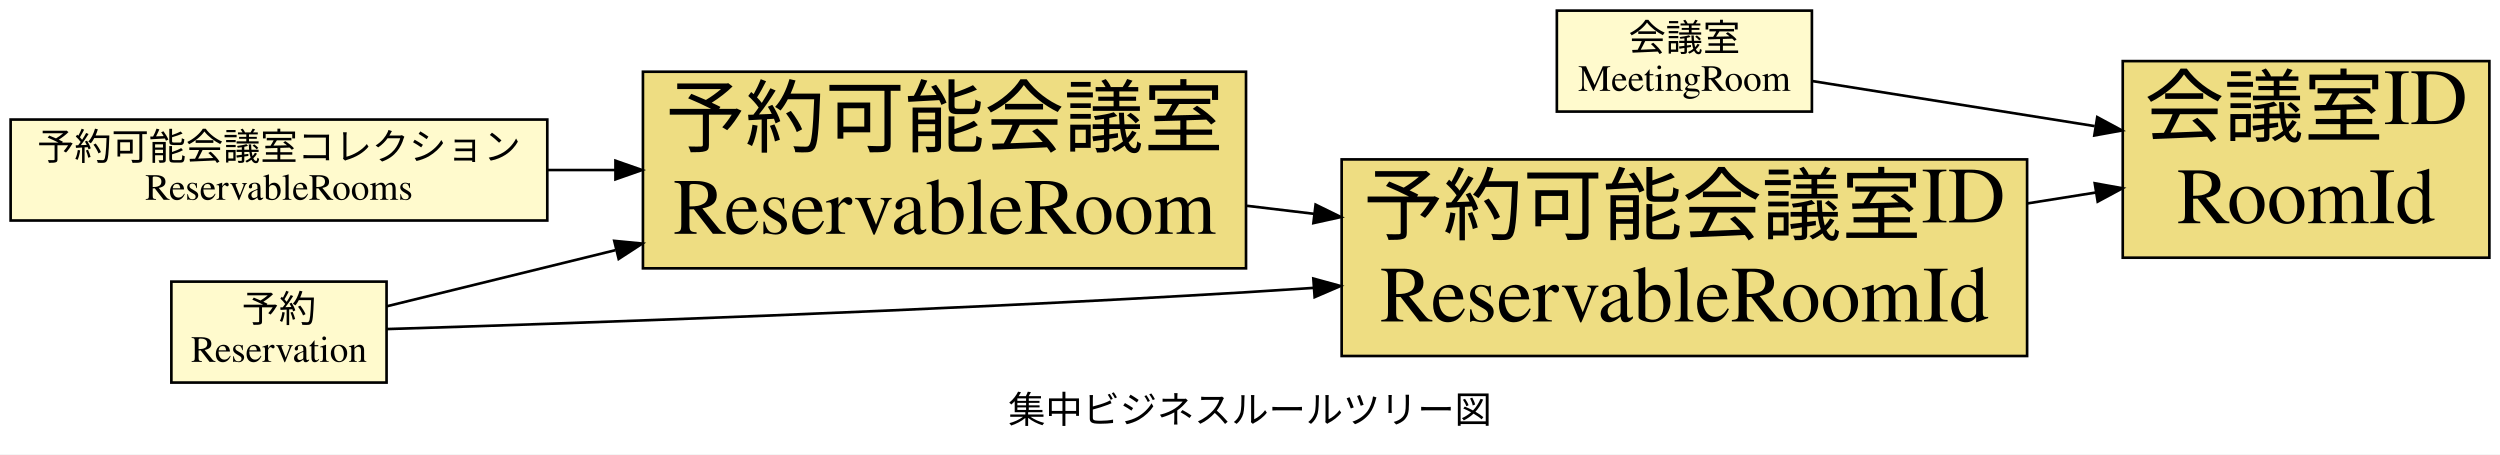
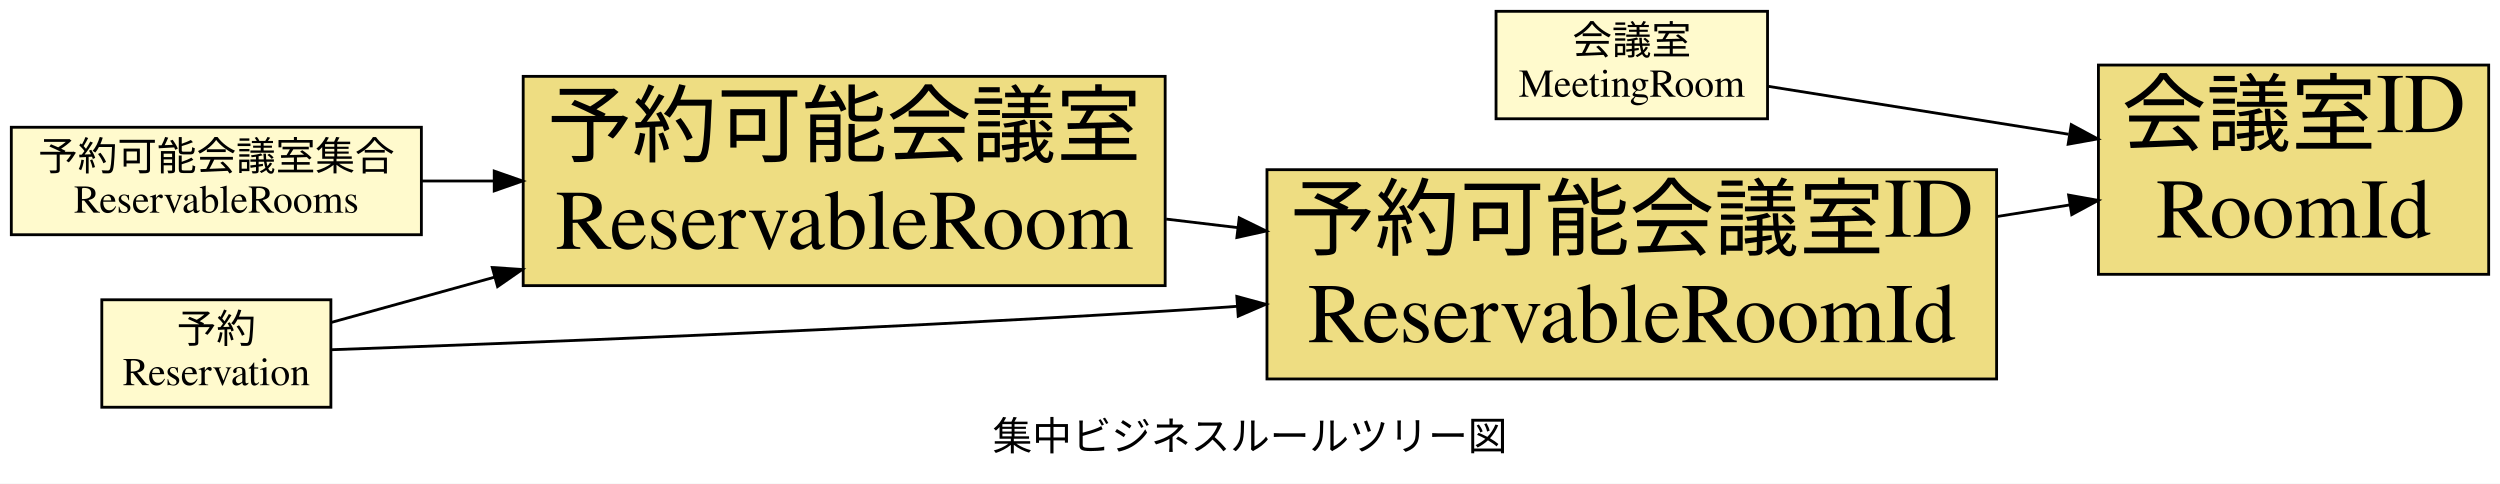
- <svg xmlns="http://www.w3.org/2000/svg" width="941px" height="171px" viewBox="0.00 0.00 941.00 171.00">
+ <svg xmlns="http://www.w3.org/2000/svg" width="884px" height="171px" viewBox="0.00 0.00 884.00 171.00">
  <g id="graph0" class="graph" transform="scale(1.0 1.0) rotate(0) translate(4 167)">
-     <polygon fill="white" stroke="transparent" points="-4,4 -4,-167 937,-167 937,4 -4,4" />
-     <text text-anchor="middle" x="466.5" y="-7.8" font-family="Times,serif" font-size="14.00">集中ビジネスルールツリー図</text>
+     <polygon fill="white" stroke="transparent" points="-4,4 -4,-167 880,-167 880,4 -4,4" />
+     <text text-anchor="middle" x="438" y="-7.8" font-family="Times,serif" font-size="14.00">集中ビジネスルールツリー図</text>
    <g id="node1" class="node">
-       <polygon fill="#eedd82" stroke="black" points="465,-140 238,-140 238,-66 465,-66 465,-140" />
-       <text text-anchor="middle" x="351.5" y="-112" font-family="Times,serif" font-size="30.00">予約可能会議室</text>
-       <text text-anchor="middle" x="351.5" y="-79" font-family="Times,serif" font-size="30.00">ReservableRoom
+       <polygon fill="#eedd82" stroke="black" points="408,-140 181,-140 181,-66 408,-66 408,-140" />
+       <text text-anchor="middle" x="294.5" y="-112" font-family="Times,serif" font-size="30.00">予約可能会議室</text>
+       <text text-anchor="middle" x="294.5" y="-79" font-family="Times,serif" font-size="30.00">ReservableRoom
            </text>
    </g>
    <g id="node2" class="node">
-       <polygon fill="#eedd82" stroke="black" points="759,-107 501,-107 501,-33 759,-33 759,-107" />
-       <text text-anchor="middle" x="630" y="-79" font-family="Times,serif" font-size="30.00">予約可能会議室ID</text>
-       <text text-anchor="middle" x="630" y="-46" font-family="Times,serif" font-size="30.00">ReservableRoomId
+       <polygon fill="#eedd82" stroke="black" points="702,-107 444,-107 444,-33 702,-33 702,-107" />
+       <text text-anchor="middle" x="573" y="-79" font-family="Times,serif" font-size="30.00">予約可能会議室ID</text>
+       <text text-anchor="middle" x="573" y="-46" font-family="Times,serif" font-size="30.00">ReservableRoomId
+             </text>
+     </g>
+     <g id="edge5" class="edge">
+       <path fill="none" stroke="black" d="M408.36,-89.53C416.73,-88.53 425.23,-87.52 433.73,-86.5" />
+       <polygon fill="black" stroke="black" points="434.19,-89.97 443.71,-85.31 433.36,-83.02 434.19,-89.97" />
+     </g>
+     <g id="node6" class="node">
+       <polygon fill="#eedd82" stroke="black" points="876,-144 738,-144 738,-70 876,-70 876,-144" />
+       <text text-anchor="middle" x="807" y="-116" font-family="Times,serif" font-size="30.00">会議室ID</text>
+       <text text-anchor="middle" x="807" y="-83" font-family="Times,serif" font-size="30.00">RoomId</text>
+     </g>
+     <g id="edge1" class="edge">
+       <path fill="none" stroke="black" d="M702.21,-90.45C710.93,-91.84 719.55,-93.21 727.89,-94.54" />
+       <polygon fill="black" stroke="black" points="727.46,-98.02 737.89,-96.14 728.57,-91.11 727.46,-98.02" />
+     </g>
+     <g id="node3" class="node">
+       <polygon fill="lemonchiffon" stroke="black" points="145,-122 0,-122 0,-84 145,-84 145,-122" />
+       <text text-anchor="middle" x="72.5" y="-106.8" font-family="Times,serif" font-size="14.00">予約可能会議室集合</text>
+       <text text-anchor="middle" x="72.5" y="-91.8" font-family="Times,serif" font-size="14.00">ReservableRooms
            </text>
    </g>
    <g id="edge3" class="edge">
-       <path fill="none" stroke="black" d="M465.36,-89.53C473.73,-88.53 482.23,-87.52 490.73,-86.5" />
-       <polygon fill="black" stroke="black" points="491.19,-89.97 500.71,-85.31 490.36,-83.02 491.19,-89.97" />
-     </g>
-     <g id="node6" class="node">
-       <polygon fill="#eedd82" stroke="black" points="933,-144 795,-144 795,-70 933,-70 933,-144" />
-       <text text-anchor="middle" x="864" y="-116" font-family="Times,serif" font-size="30.00">会議室ID</text>
-       <text text-anchor="middle" x="864" y="-83" font-family="Times,serif" font-size="30.00">RoomId</text>
-     </g>
-     <g id="edge1" class="edge">
-       <path fill="none" stroke="black" d="M759.21,-90.45C767.93,-91.84 776.55,-93.21 784.89,-94.54" />
-       <polygon fill="black" stroke="black" points="784.46,-98.02 794.89,-96.14 785.57,-91.11 784.46,-98.02" />
-     </g>
-     <g id="node3" class="node">
-       <polygon fill="lemonchiffon" stroke="black" points="202,-122 0,-122 0,-84 202,-84 202,-122" />
-       <text text-anchor="middle" x="101" y="-106.8" font-family="Times,serif" font-size="14.00">予約可能会議室コレクション
-             </text>
-       <text text-anchor="middle" x="101" y="-91.8" font-family="Times,serif" font-size="14.00">ReservableRooms
-             </text>
-     </g>
-     <g id="edge5" class="edge">
-       <path fill="none" stroke="black" d="M202,-103C210.43,-103 219.02,-103 227.6,-103" />
-       <polygon fill="black" stroke="black" points="227.66,-106.5 237.66,-103 227.66,-99.5 227.66,-106.5" />
+       <path fill="none" stroke="black" d="M145.23,-103C153.43,-103 161.96,-103 170.59,-103" />
+       <polygon fill="black" stroke="black" points="170.76,-106.5 180.76,-103 170.76,-99.5 170.76,-106.5" />
    </g>
    <g id="node4" class="node">
-       <polygon fill="lemonchiffon" stroke="black" points="141.5,-61 60.5,-61 60.5,-23 141.5,-23 141.5,-61" />
-       <text text-anchor="middle" x="101" y="-45.8" font-family="Times,serif" font-size="14.00">予約</text>
-       <text text-anchor="middle" x="101" y="-30.8" font-family="Times,serif" font-size="14.00">Reservation</text>
+       <polygon fill="lemonchiffon" stroke="black" points="113,-61 32,-61 32,-23 113,-23 113,-61" />
+       <text text-anchor="middle" x="72.5" y="-45.8" font-family="Times,serif" font-size="14.00">予約</text>
+       <text text-anchor="middle" x="72.5" y="-30.8" font-family="Times,serif" font-size="14.00">Reservation</text>
+     </g>
+     <g id="edge4" class="edge">
+       <path fill="none" stroke="black" d="M113.09,-52.98C129.71,-57.59 150.05,-63.22 170.99,-69.03" />
+       <polygon fill="black" stroke="black" points="170.07,-72.41 180.65,-71.71 171.94,-65.66 170.07,-72.41" />
    </g>
    <g id="edge6" class="edge">
-       <path fill="none" stroke="black" d="M141.65,-51.73C165.2,-57.52 196.48,-65.19 227.65,-72.84" />
-       <polygon fill="black" stroke="black" points="227.2,-76.34 237.75,-75.32 228.87,-69.54 227.2,-76.34" />
-     </g>
-     <g id="edge4" class="edge">
-       <path fill="none" stroke="black" d="M141.51,-43.14C208.21,-45.18 347.42,-49.91 465,-57 473.3,-57.5 481.83,-58.05 490.44,-58.64" />
-       <polygon fill="black" stroke="black" points="490.34,-62.15 500.56,-59.35 490.83,-55.16 490.34,-62.15" />
+       <path fill="none" stroke="black" d="M113.17,-43.34C175.83,-45.55 301.53,-50.4 408,-57 416.3,-57.51 424.83,-58.08 433.43,-58.68" />
+       <polygon fill="black" stroke="black" points="433.34,-62.18 443.56,-59.4 433.83,-55.2 433.34,-62.18" />
    </g>
    <g id="node5" class="node">
-       <polygon fill="lemonchiffon" stroke="black" points="678,-163 582,-163 582,-125 678,-125 678,-163" />
-       <text text-anchor="middle" x="630" y="-147.8" font-family="Times,serif" font-size="14.00">会議室</text>
-       <text text-anchor="middle" x="630" y="-132.8" font-family="Times,serif" font-size="14.00">MeetingRoom</text>
+       <polygon fill="lemonchiffon" stroke="black" points="621,-163 525,-163 525,-125 621,-125 621,-163" />
+       <text text-anchor="middle" x="573" y="-147.8" font-family="Times,serif" font-size="14.00">会議室</text>
+       <text text-anchor="middle" x="573" y="-132.8" font-family="Times,serif" font-size="14.00">MeetingRoom</text>
    </g>
    <g id="edge2" class="edge">
-       <path fill="none" stroke="black" d="M678.23,-136.47C708.74,-131.6 749.18,-125.15 784.44,-119.53" />
-       <polygon fill="black" stroke="black" points="785.4,-122.92 794.72,-117.89 784.3,-116.01 785.4,-122.92" />
+       <path fill="none" stroke="black" d="M621.23,-136.47C651.74,-131.6 692.18,-125.15 727.44,-119.53" />
+       <polygon fill="black" stroke="black" points="728.4,-122.92 737.72,-117.89 727.3,-116.01 728.4,-122.92" />
    </g>
  </g>
</svg>
